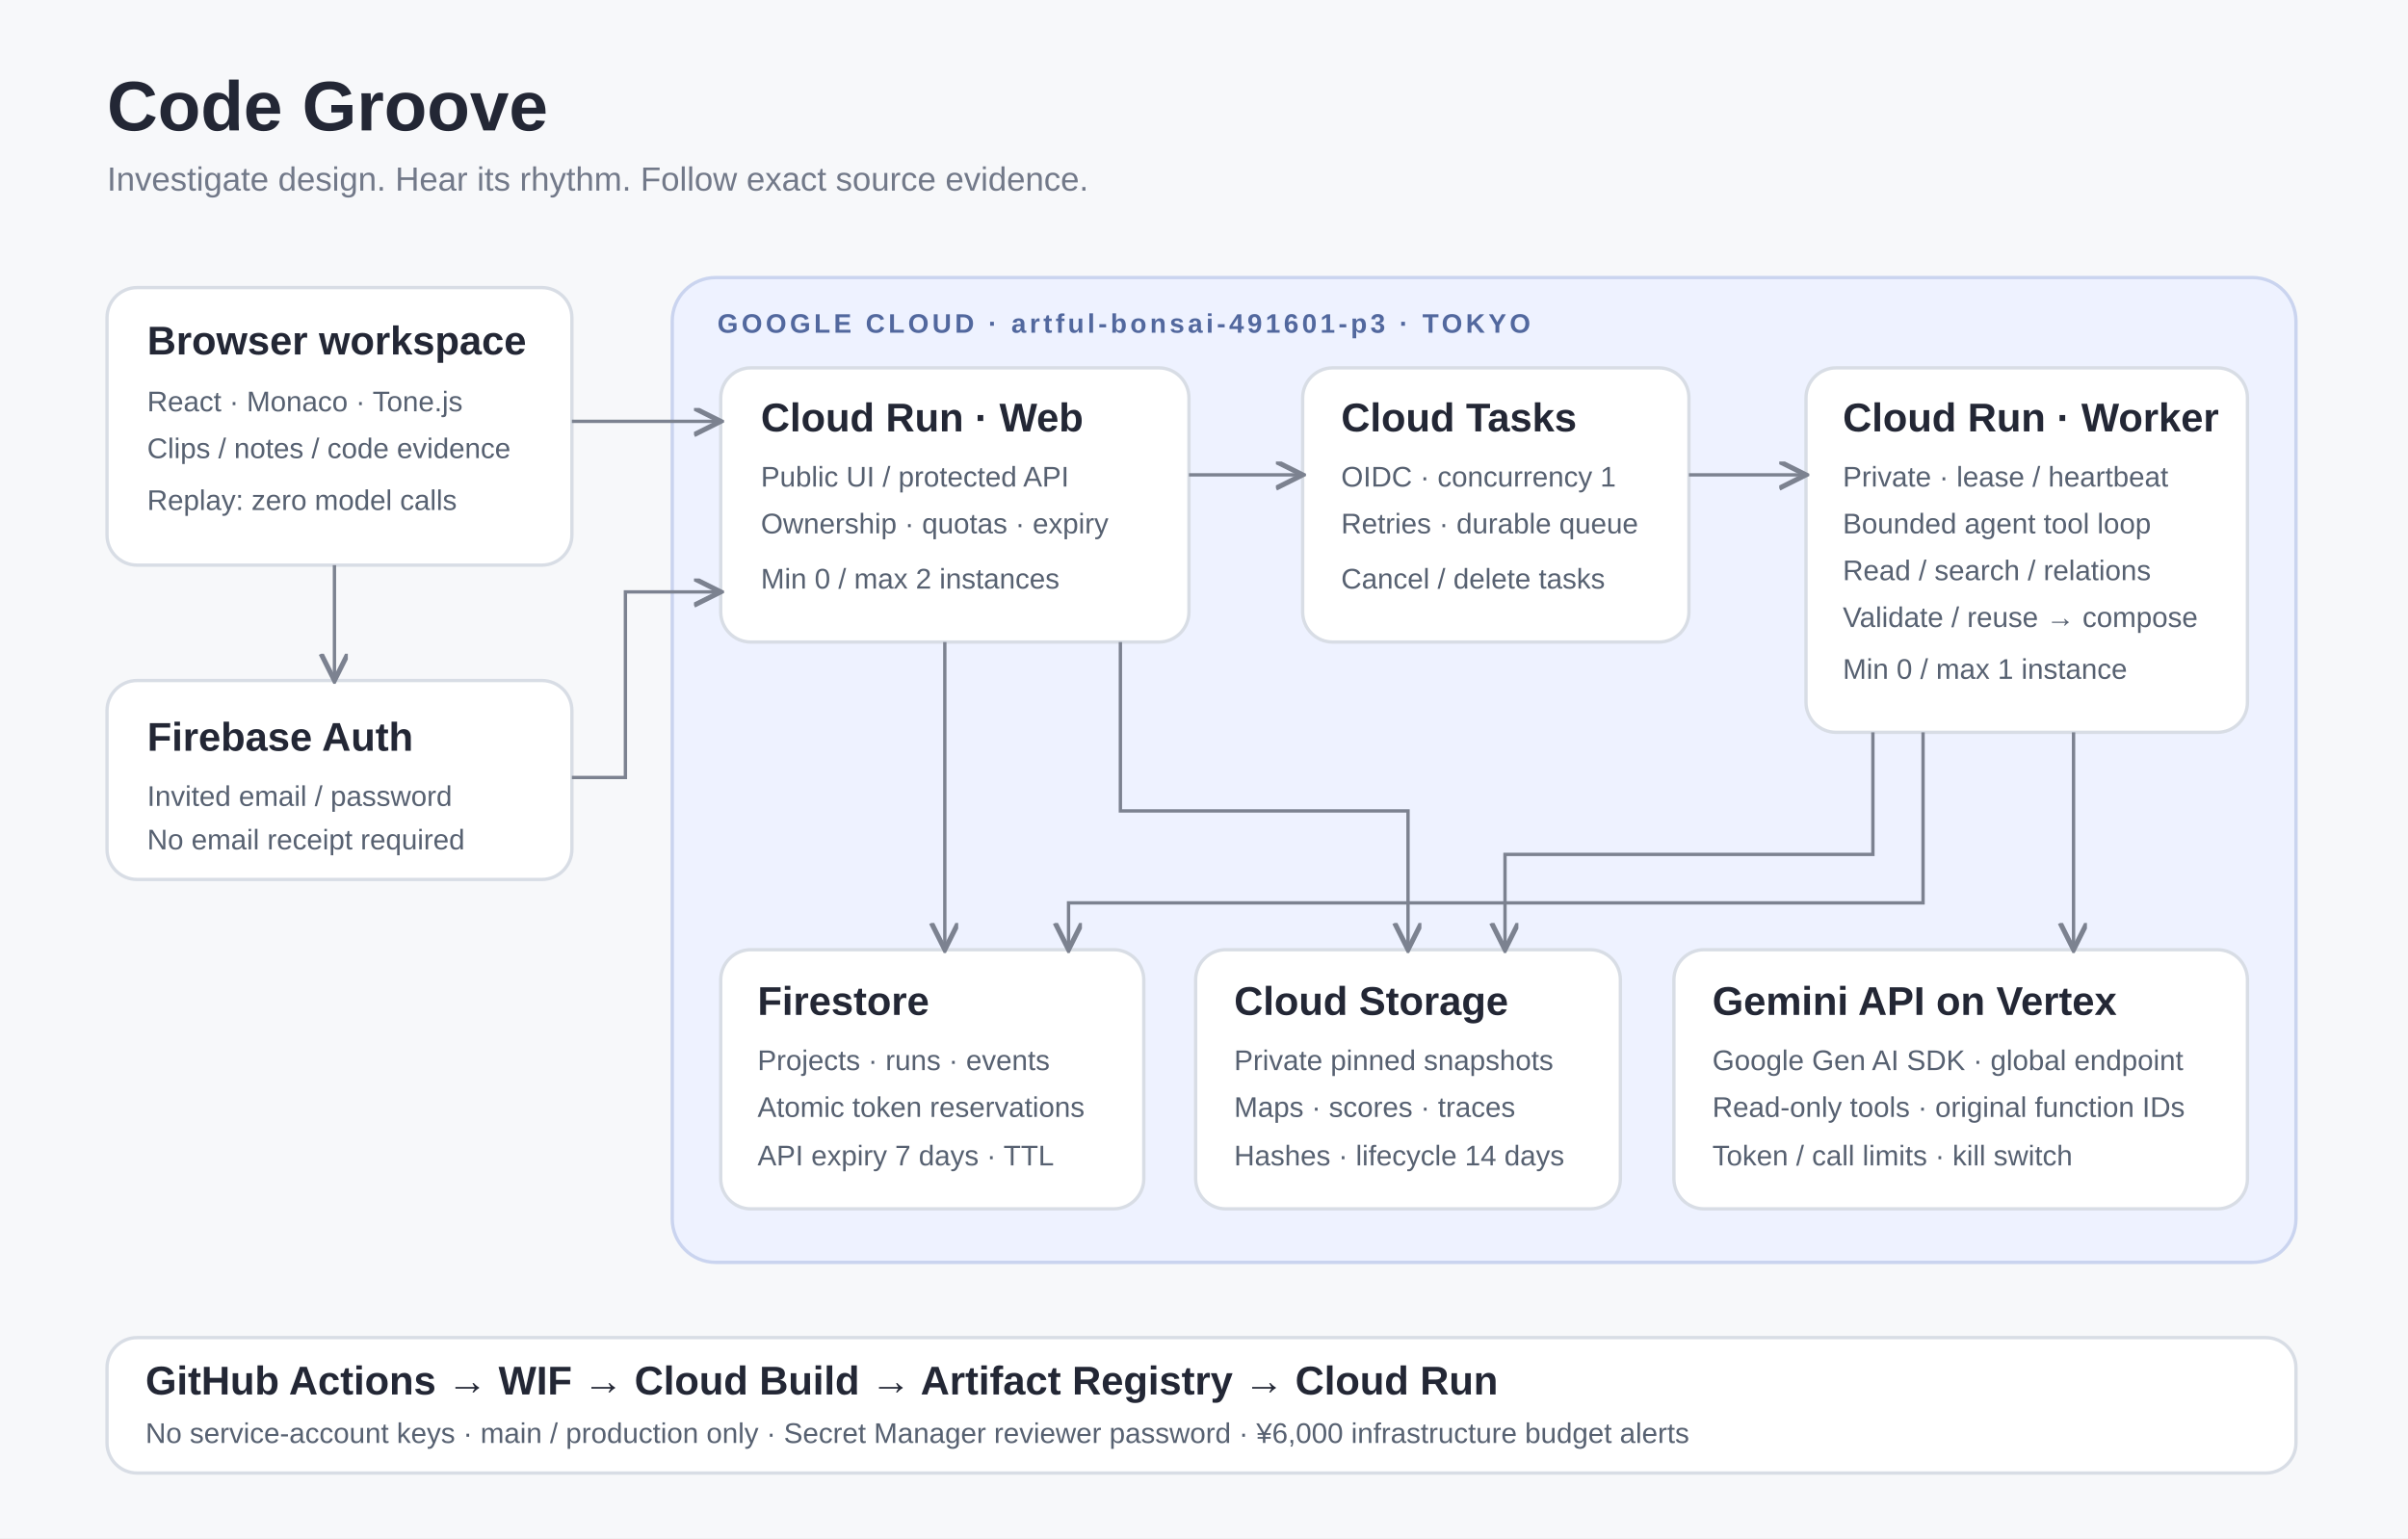
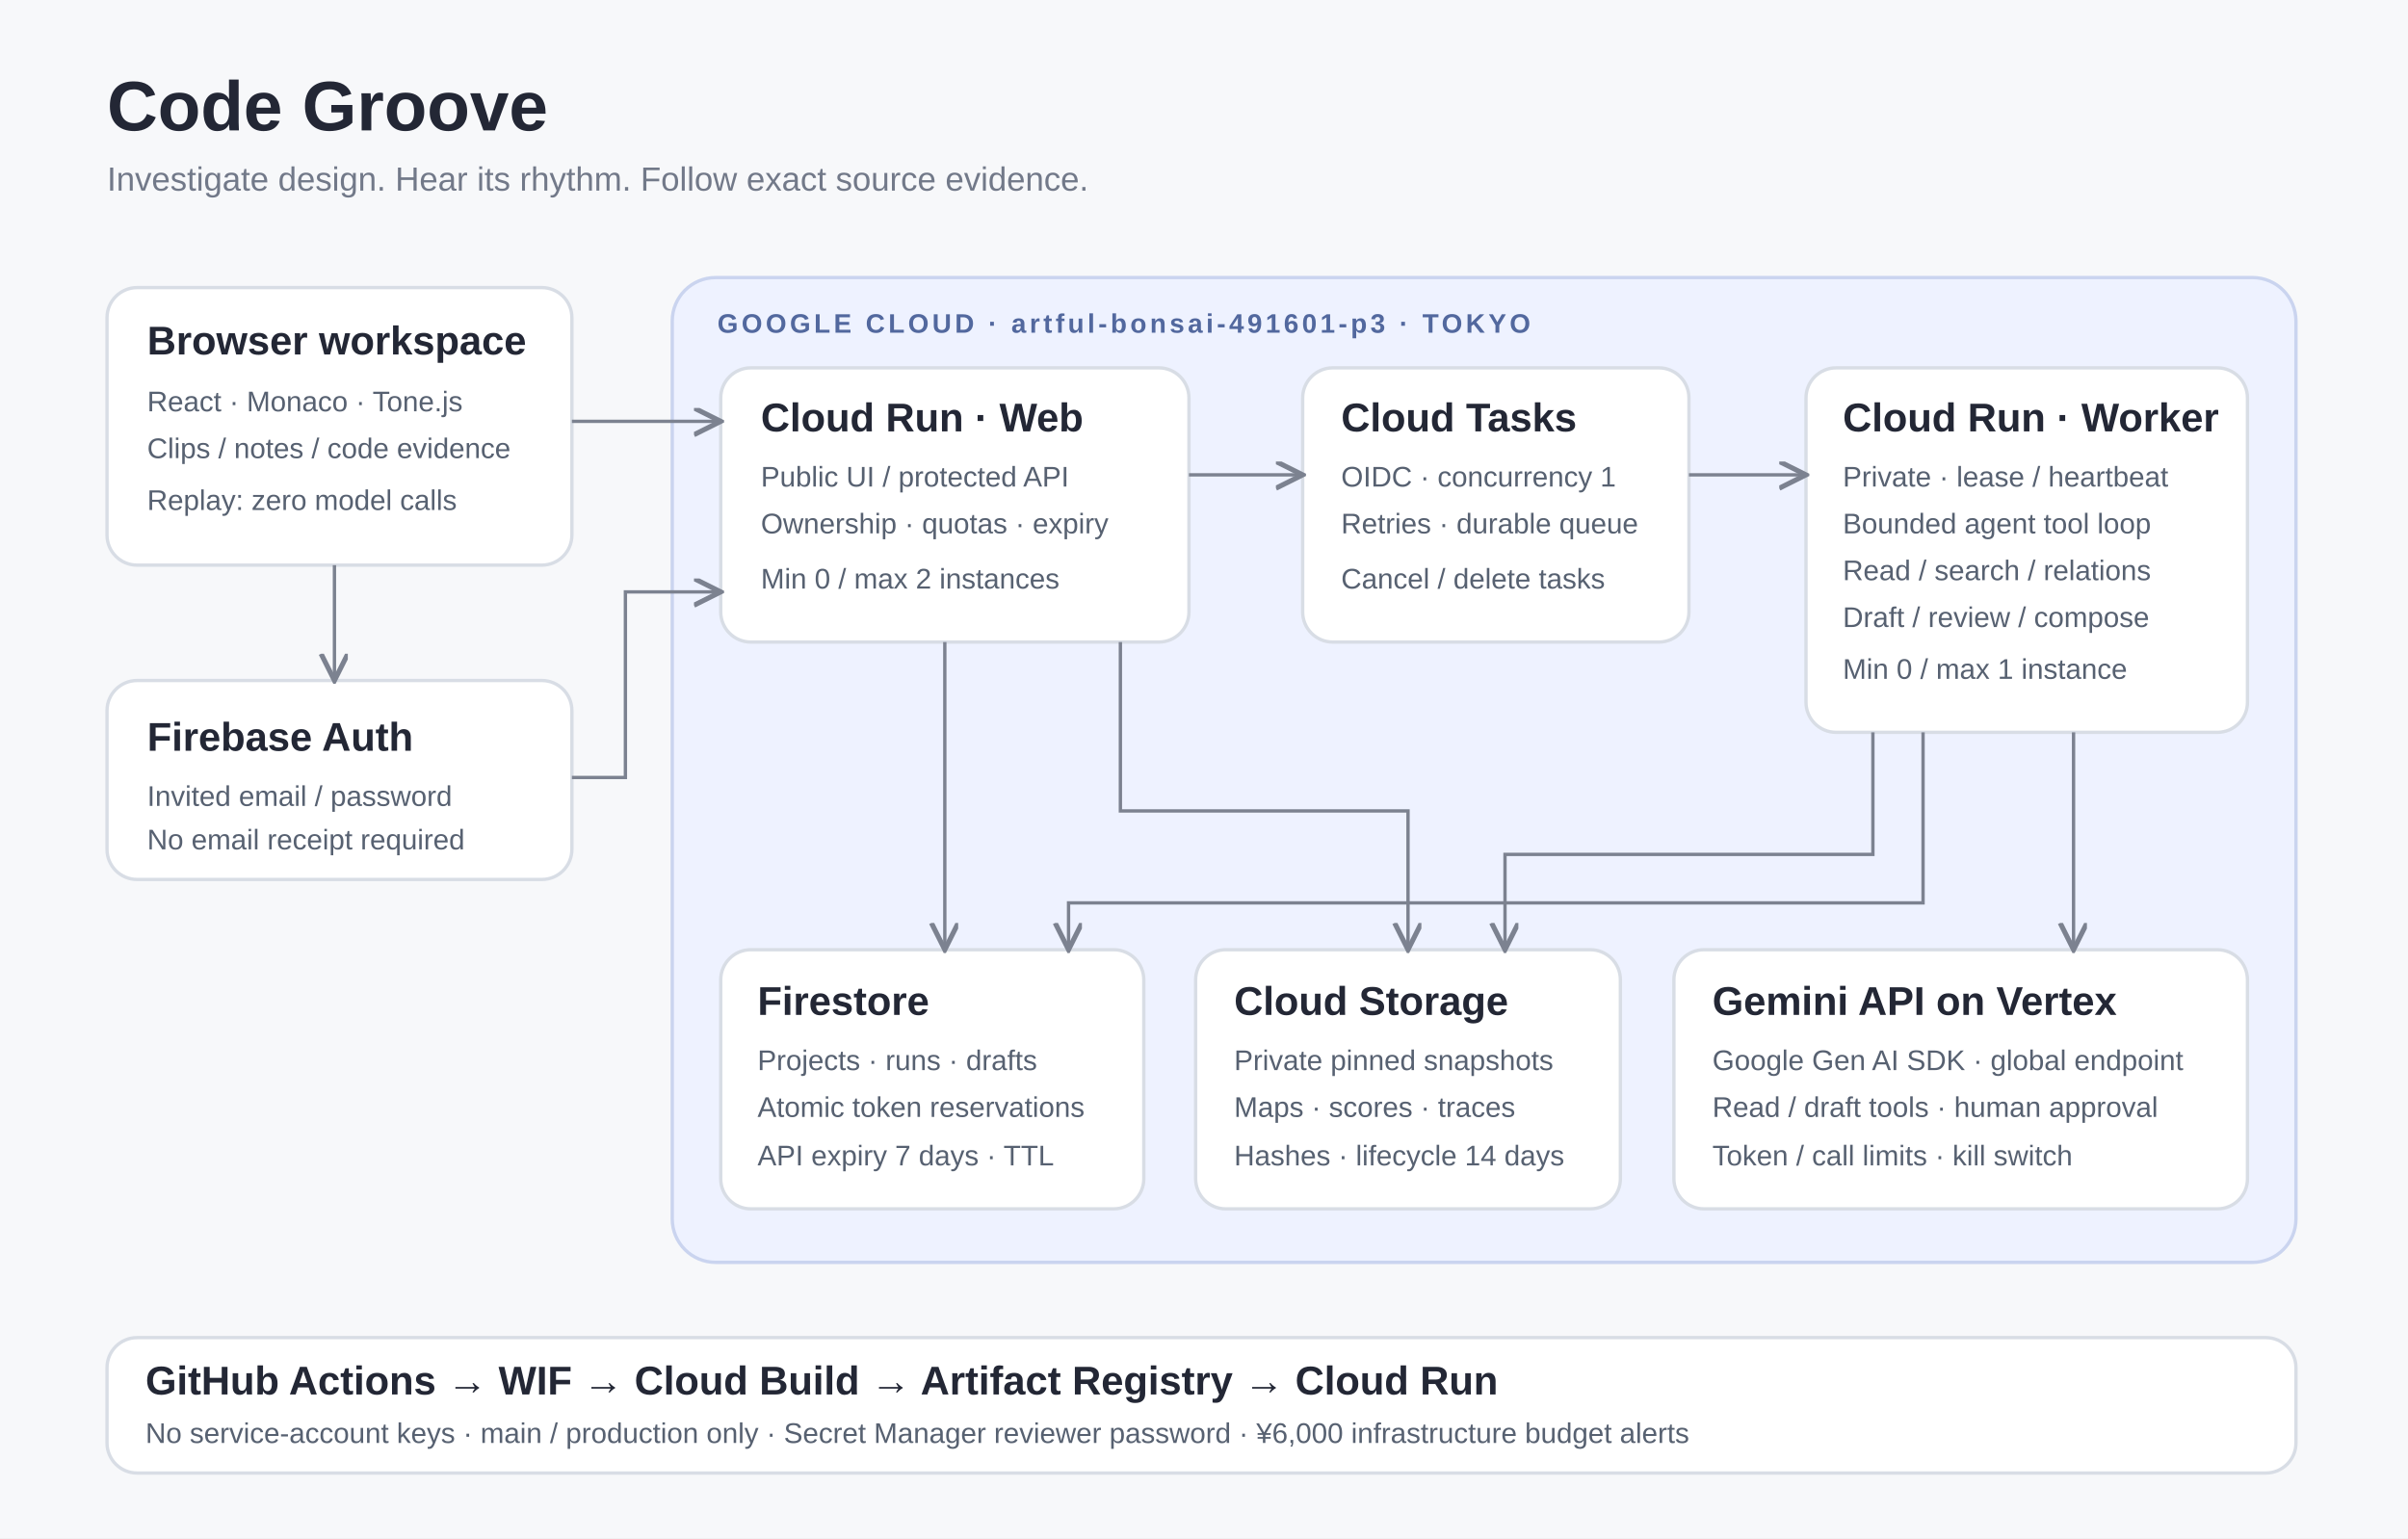
<svg xmlns="http://www.w3.org/2000/svg" width="1440" height="920" viewBox="0 0 1440 920">
  <defs>
    <marker id="arrow" markerWidth="9" markerHeight="9" refX="8" refY="4" orient="auto">
      <path d="M0 0L8 4L0 8" fill="none" stroke="#7c8290" stroke-width="1.5" />
    </marker>
    <style>
      text{font-family:Arial,sans-serif;fill:#232735}.title{font-size:42px;font-weight:700}.sub{font-size:20px;fill:#727989}.label{font-size:24px;font-weight:700}.small{font-size:17px;fill:#576171}.box{fill:#fff;stroke:#d8dde5;stroke-width:2;rx:18}.line{fill:none;stroke:#7c8290;stroke-width:2;marker-end:url(#arrow)}.boundary{fill:#eef2ff;stroke:#cad4ef;stroke-width:2;rx:26}.eyebrow{font-size:16px;font-weight:700;letter-spacing:2px;fill:#52689e}
    </style>
  </defs>
  <rect width="1440" height="920" fill="#f7f8fa" />
  <text x="64" y="78" class="title">Code Groove</text>
  <text x="64" y="114" class="sub">Investigate design. Hear its rhythm. Follow exact source evidence.</text>
  <rect x="64" y="172" width="278" height="166" class="box" />
  <text x="88" y="212" class="label">Browser workspace</text>
  <text x="88" y="246" class="small">React · Monaco · Tone.js</text>
  <text x="88" y="274" class="small">Clips / notes / code evidence</text>
  <text x="88" y="305" class="small">Replay: zero model calls</text>
  <rect x="64" y="407" width="278" height="119" class="box" />
  <text x="88" y="449" class="label">Firebase Auth</text>
  <text x="88" y="482" class="small">Invited email / password</text>
  <text x="88" y="508" class="small">No email receipt required</text>
  <rect x="402" y="166" width="971" height="589" class="boundary" />
  <text x="429" y="199" class="eyebrow">GOOGLE CLOUD · artful-bonsai-491601-p3 · TOKYO</text>
  <rect x="431" y="220" width="280" height="164" class="box" />
  <text x="455" y="258" class="label">Cloud Run · Web</text>
  <text x="455" y="291" class="small">Public UI / protected API</text>
  <text x="455" y="319" class="small">Ownership · quotas · expiry</text>
  <text x="455" y="352" class="small">Min 0 / max 2 instances</text>
  <rect x="779" y="220" width="231" height="164" class="box" />
  <text x="802" y="258" class="label">Cloud Tasks</text>
  <text x="802" y="291" class="small">OIDC · concurrency 1</text>
  <text x="802" y="319" class="small">Retries · durable queue</text>
  <text x="802" y="352" class="small">Cancel / delete tasks</text>
  <rect x="1080" y="220" width="264" height="218" class="box" />
  <text x="1102" y="258" class="label">Cloud Run · Worker</text>
  <text x="1102" y="291" class="small">Private · lease / heartbeat</text>
  <text x="1102" y="319" class="small">Bounded agent tool loop</text>
  <text x="1102" y="347" class="small">Read / search / relations</text>
-   <text x="1102" y="375" class="small">Validate / reuse → compose</text>
+   <text x="1102" y="375" class="small">Draft / review / compose</text>
  <text x="1102" y="406" class="small">Min 0 / max 1 instance</text>
  <rect x="431" y="568" width="253" height="155" class="box" />
  <text x="453" y="607" class="label">Firestore</text>
-   <text x="453" y="640" class="small">Projects · runs · events</text>
+   <text x="453" y="640" class="small">Projects · runs · drafts</text>
  <text x="453" y="668" class="small">Atomic token reservations</text>
  <text x="453" y="697" class="small">API expiry 7 days · TTL</text>
  <rect x="715" y="568" width="254" height="155" class="box" />
  <text x="738" y="607" class="label">Cloud Storage</text>
  <text x="738" y="640" class="small">Private pinned snapshots</text>
  <text x="738" y="668" class="small">Maps · scores · traces</text>
  <text x="738" y="697" class="small">Hashes · lifecycle 14 days</text>
  <rect x="1001" y="568" width="343" height="155" class="box" />
  <text x="1024" y="607" class="label">Gemini API on Vertex</text>
  <text x="1024" y="640" class="small">Google Gen AI SDK · global endpoint</text>
-   <text x="1024" y="668" class="small">Read-only tools · original function IDs</text>
+   <text x="1024" y="668" class="small">Read / draft tools · human approval</text>
  <text x="1024" y="697" class="small">Token / call limits · kill switch</text>
  <path d="M342 252H431" class="line" />
  <path d="M200 338V407" class="line" />
  <path d="M342 465H374V354H431" class="line" />
  <path d="M711 284H779" class="line" />
  <path d="M1010 284H1080" class="line" />
  <path d="M565 384V568" class="line" />
  <path d="M670 384V485H842V568" class="line" />
  <path d="M1120 438V511H900V568" class="line" />
  <path d="M1150 438V540H639V568" class="line" />
  <path d="M1240 438V568" class="line" />
  <rect x="64" y="800" width="1309" height="81" class="box" />
  <text x="87" y="834" class="label" font-size="21">GitHub Actions → WIF → Cloud Build → Artifact Registry → Cloud Run</text>
  <text x="87" y="863" class="small">No service-account keys · main / production only · Secret Manager reviewer password · ¥6,000 infrastructure budget alerts</text>
</svg>
